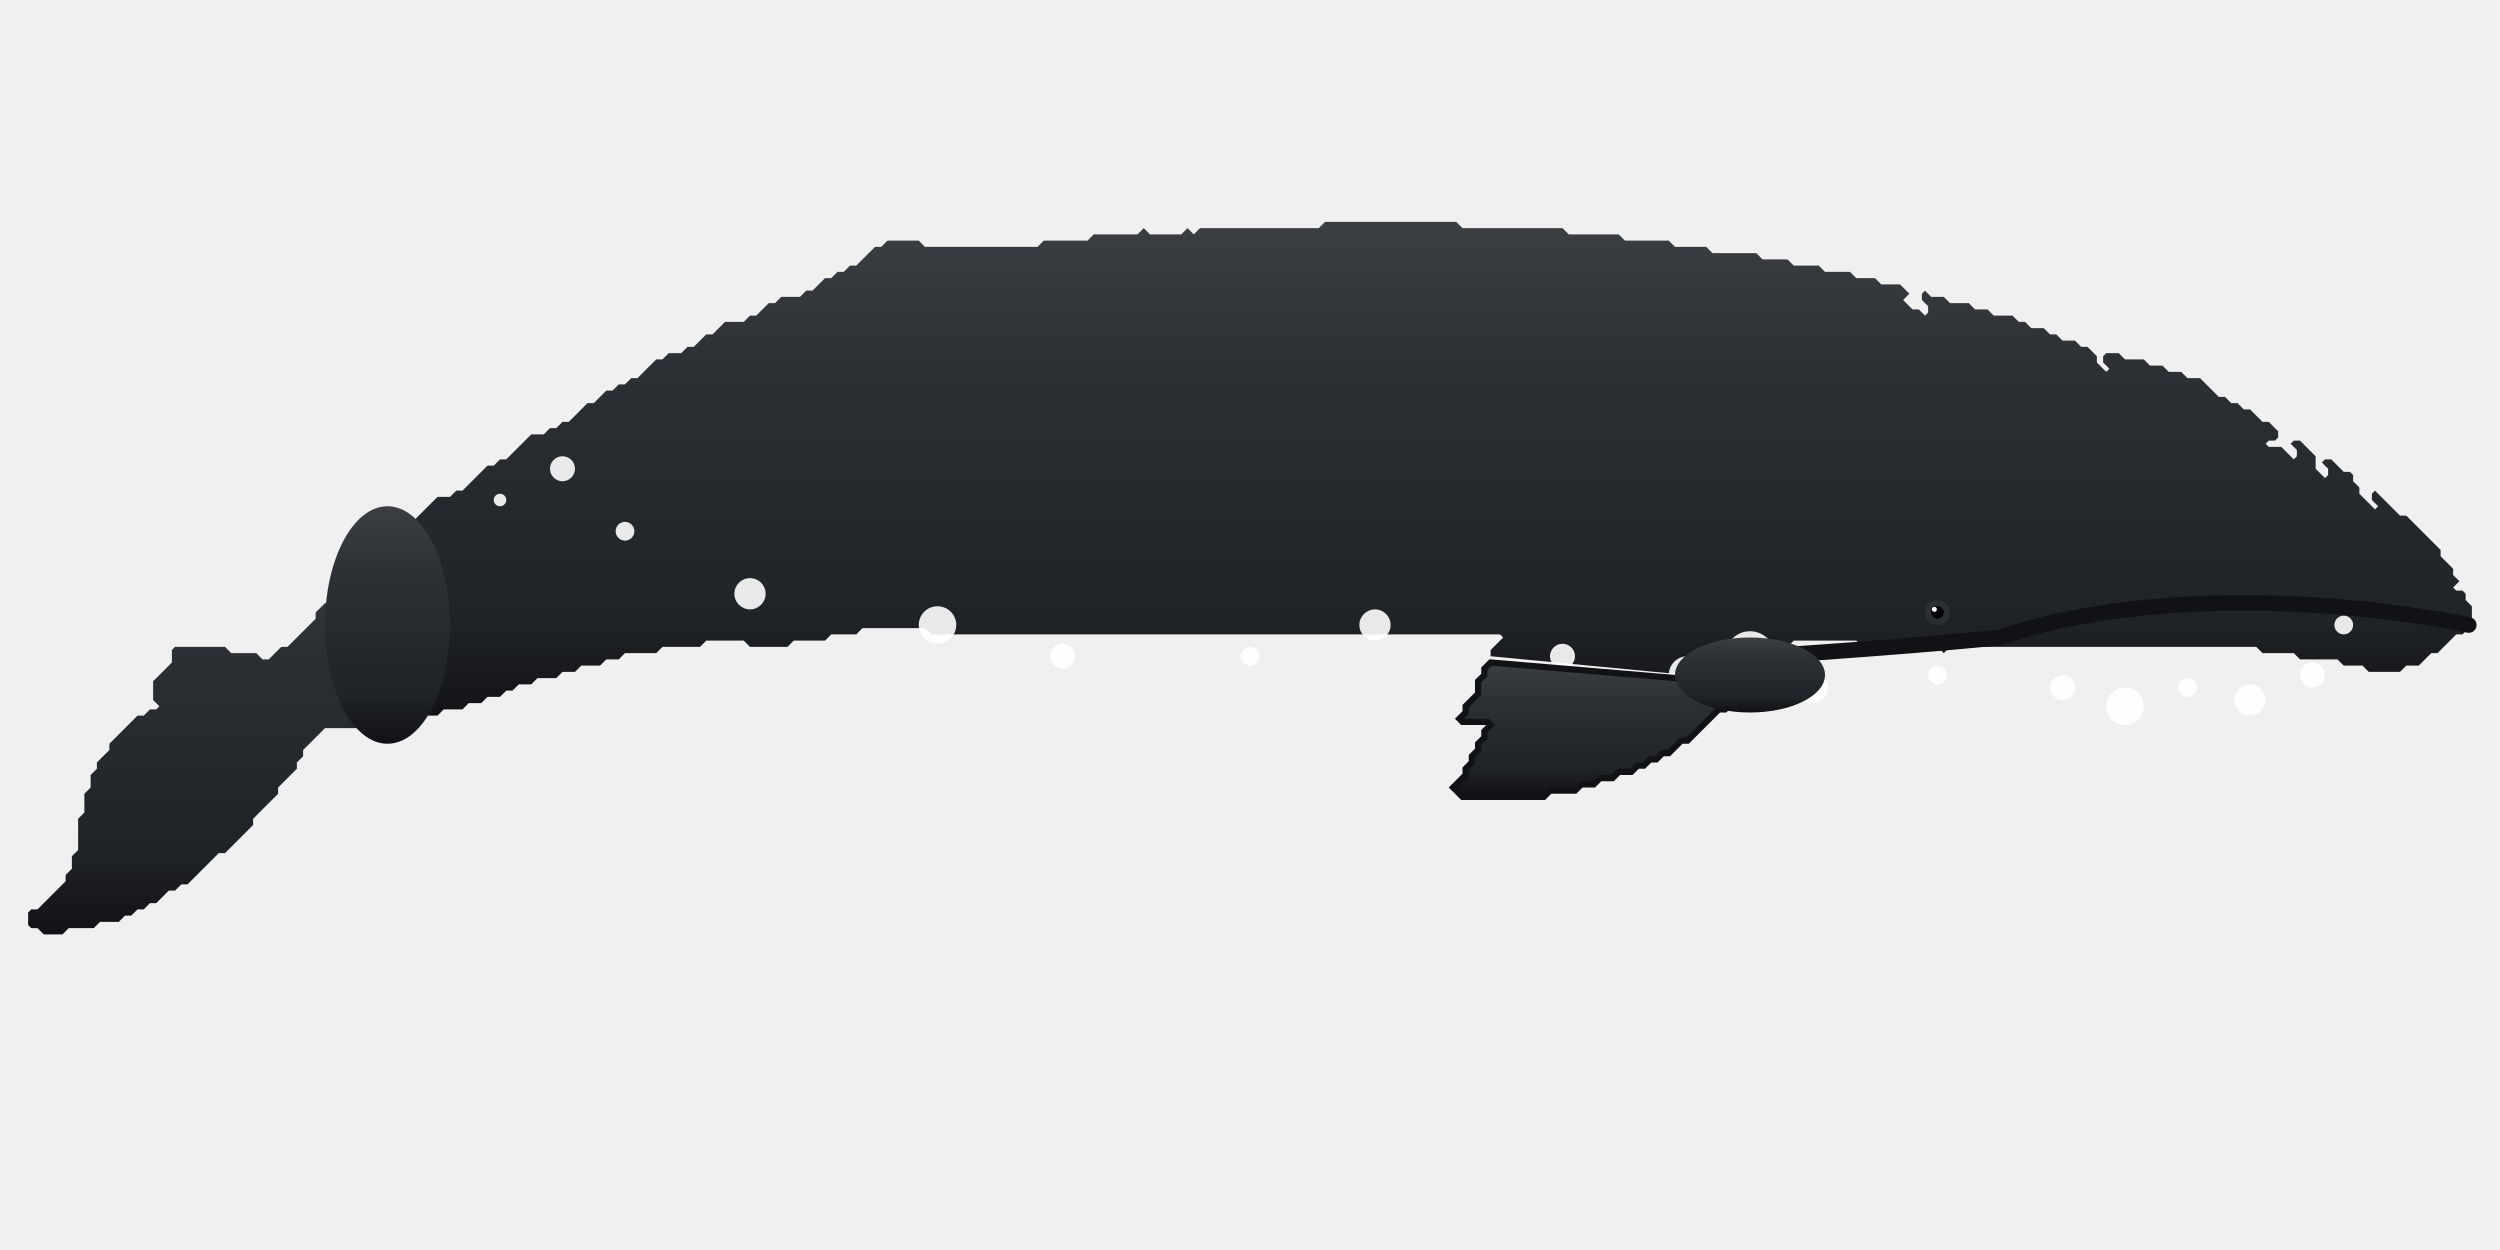
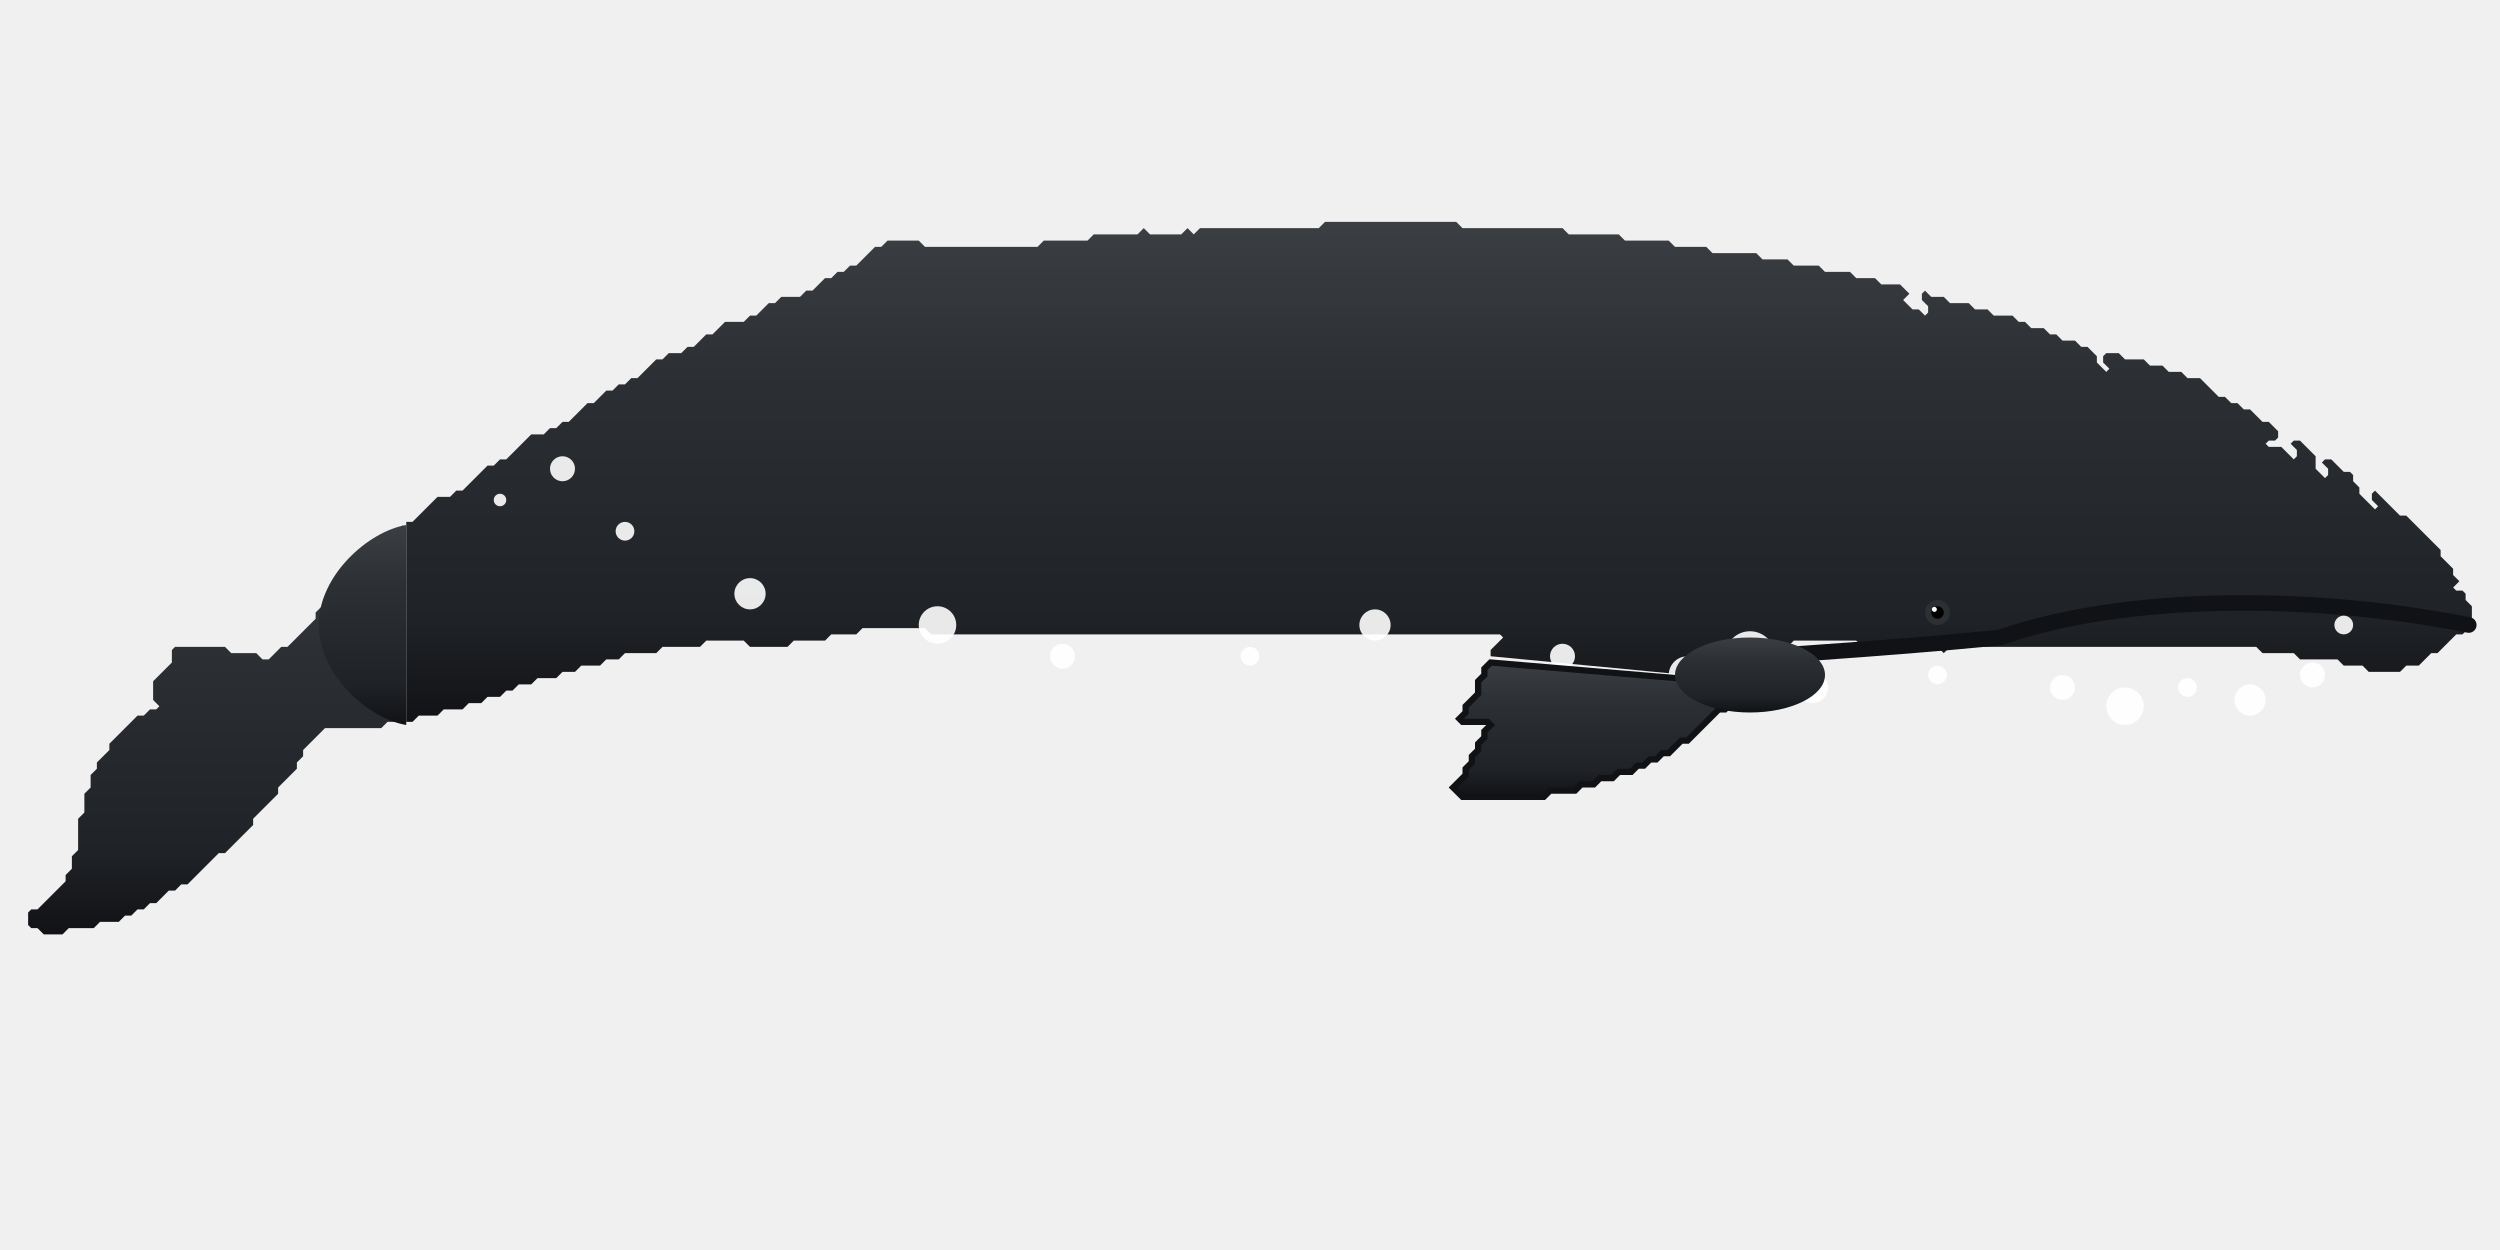
<svg xmlns="http://www.w3.org/2000/svg" viewBox="0 0 400 200">
  <defs>
    <linearGradient id="gray-skin" x1="0%" y1="0%" x2="0%" y2="100%">
      <stop offset="0%" stop-color="#3b3f43" />
      <stop offset="30%" stop-color="#2c3035" />
      <stop offset="80%" stop-color="#1f2226" />
      <stop offset="100%" stop-color="#111215" />
    </linearGradient>
  </defs>
  <g class="whale-container">
    <g class="tail-fin" style="transform-origin: 65px 100px; transform-box: view-box;">
      <path d="M 10,149.5 L 9,149.5 L 8,149.5 L 7,149.5 L 6.5,149 L 6,148.5 L 5,148.5 L 4.5,148 L 4.5,147 L 4.5,146 L 5,145.5 L 6,145.5 L 6.5,145 L 7,144.5 L 7.5,144 L 8,143.5 L 8.5,143 L 9,142.5 L 9.5,142 L 10,141.5 L 10.5,141 L 10.5,140 L 11,139.5 L 11.5,139 L 11.5,138 L 11.5,137 L 12,136.5 L 12.5,136 L 12.5,135 L 12.5,134 L 12.5,133 L 12.5,132 L 12.5,131 L 13,130.5 L 13.5,130 L 13.5,129 L 13.5,128 L 13.5,127 L 14,126.5 L 14.5,126 L 14.5,125 L 14.5,124 L 15,123.5 L 15.5,123 L 15.5,122 L 16,121.5 L 16.5,121 L 17,120.5 L 17.5,120 L 17.5,119 L 18,118.5 L 18.5,118 L 19,117.5 L 19.5,117 L 20,116.5 L 20.5,116 L 21,115.5 L 21.5,115 L 22,114.5 L 23,114.5 L 23.5,114 L 24,113.5 L 25,113.5 L 25.5,113 L 25,112.5 L 24.5,112 L 24.5,111 L 24.5,110 L 24.5,109 L 25,108.5 L 25.5,108 L 26,107.5 L 26.5,107 L 27,106.5 L 27.5,106 L 27.5,105 L 27.5,104 L 28,103.5 L 29,103.5 L 30,103.5 L 31,103.5 L 32,103.5 L 33,103.5 L 34,103.5 L 35,103.5 L 36,103.5 L 36.5,104 L 37,104.5 L 38,104.5 L 39,104.5 L 40,104.5 L 41,104.5 L 41.5,105 L 42,105.5 L 43,105.5 L 43.5,105 L 44,104.5 L 44.5,104 L 45,103.5 L 46,103.5 L 46.5,103 L 47,102.5 L 47.5,102 L 48,101.5 L 48.5,101 L 49,100.5 L 49.5,100 L 50,99.5 L 50.5,99 L 50.5,98 L 51,97.5 L 51.5,97 L 52,96.5 L 53,96.5 L 53.5,96 L 53.5,95 L 54,94.5 L 54.5,94 L 55,93.5 L 55.5,93 L 56,92.5 L 56.5,92 L 57,91.5 L 57.5,91 L 58,90.5 L 58.5,90 L 59,89.5 L 59.5,89 L 59.5,88 L 60,87.5 L 61,87.5 L 61.5,87 L 62,86.5 L 62.5,86 L 63,85.5 L 63.5,85 L 64,84.5 L 64.5,84 L 64,115.5 L 63,115.5 L 62,115.5 L 61.5,116 L 61,116.5 L 60,116.5 L 59,116.5 L 58,116.5 L 57,116.5 L 56,116.5 L 55,116.5 L 54,116.5 L 53,116.5 L 52,116.5 L 51.5,117 L 51,117.5 L 50.5,118 L 50,118.5 L 49.5,119 L 49,119.5 L 48.5,120 L 48.5,121 L 48,121.5 L 47.5,122 L 47.5,123 L 47,123.5 L 46.5,124 L 46,124.5 L 45.5,125 L 45,125.5 L 44.5,126 L 44.5,127 L 44,127.5 L 43.5,128 L 43,128.5 L 42.5,129 L 42,129.5 L 41.5,130 L 41,130.5 L 40.5,131 L 40.5,132 L 40,132.5 L 39.5,133 L 39,133.5 L 38.5,134 L 38,134.5 L 37.5,135 L 37,135.5 L 36.5,136 L 36,136.5 L 35,136.5 L 34.5,137 L 34,137.5 L 33.5,138 L 33,138.5 L 32.5,139 L 32,139.5 L 31.5,140 L 31,140.5 L 30.5,141 L 30,141.5 L 29,141.5 L 28.5,142 L 28,142.5 L 27,142.5 L 26.5,143 L 26,143.5 L 25.5,144 L 25,144.5 L 24,144.5 L 23.5,145 L 23,145.5 L 22,145.5 L 21.5,146 L 21,146.5 L 20,146.5 L 19.5,147 L 19,147.5 L 18,147.5 L 17,147.5 L 16,147.5 L 15.5,148 L 15,148.5 L 14,148.5 L 13,148.5 L 12,148.5 L 11,148.5 L 10.5,149 L 10,149.5 Z" fill="url(#gray-skin)" />
    </g>
    <g class="body">
      <path d="M 65,83.5 L 66,83.5 L 66.5,83 L 67,82.5 L 67.5,82 L 68,81.5 L 68.5,81 L 69,80.5 L 69.5,80 L 70,79.5 L 71,79.5 L 72,79.5 L 72.5,79 L 73,78.5 L 74,78.5 L 74.5,78 L 75,77.5 L 75.5,77 L 76,76.5 L 76.5,76 L 77,75.5 L 77.5,75 L 78,74.5 L 79,74.5 L 79.5,74 L 80,73.5 L 81,73.5 L 81.5,73 L 82,72.5 L 82.5,72 L 83,71.5 L 83.5,71 L 84,70.5 L 84.5,70 L 85,69.5 L 86,69.5 L 87,69.5 L 87.5,69 L 88,68.5 L 89,68.5 L 89.5,68 L 90,67.5 L 91,67.5 L 91.5,67 L 92,66.5 L 92.5,66 L 93,65.5 L 93.5,65 L 94,64.5 L 95,64.5 L 95.5,64 L 96,63.5 L 96.5,63 L 97,62.5 L 98,62.5 L 98.5,62 L 99,61.5 L 100,61.5 L 100.5,61 L 101,60.5 L 102,60.5 L 102.5,60 L 103,59.5 L 103.5,59 L 104,58.5 L 104.5,58 L 105,57.5 L 106,57.5 L 106.5,57 L 107,56.5 L 108,56.5 L 109,56.5 L 109.5,56 L 110,55.5 L 111,55.5 L 111.5,55 L 112,54.5 L 112.5,54 L 113,53.5 L 114,53.5 L 114.5,53 L 115,52.5 L 115.5,52 L 116,51.5 L 117,51.5 L 118,51.5 L 119,51.5 L 119.5,51 L 120,50.5 L 121,50.5 L 121.5,50 L 122,49.5 L 122.5,49 L 123,48.5 L 124,48.5 L 124.5,48 L 125,47.5 L 126,47.5 L 127,47.5 L 128,47.5 L 128.5,47 L 129,46.5 L 130,46.5 L 130.5,46 L 131,45.5 L 131.5,45 L 132,44.5 L 133,44.5 L 133.5,44 L 134,43.5 L 135,43.5 L 135.5,43 L 136,42.5 L 137,42.5 L 137.5,42 L 138,41.5 L 138.5,41 L 139,40.5 L 139.5,40 L 140,39.5 L 141,39.5 L 141.5,39 L 142,38.5 L 143,38.5 L 144,38.5 L 145,38.5 L 146,38.5 L 147,38.5 L 147.5,39 L 148,39.5 L 149,39.5 L 150,39.5 L 151,39.5 L 152,39.5 L 153,39.5 L 154,39.5 L 155,39.5 L 156,39.5 L 157,39.5 L 158,39.5 L 159,39.5 L 160,39.5 L 161,39.5 L 162,39.5 L 163,39.5 L 164,39.5 L 165,39.5 L 166,39.5 L 166.5,39 L 167,38.5 L 168,38.5 L 169,38.5 L 170,38.5 L 171,38.5 L 172,38.5 L 173,38.5 L 174,38.5 L 174.5,38 L 175,37.5 L 176,37.5 L 177,37.5 L 178,37.5 L 179,37.5 L 180,37.5 L 181,37.5 L 182,37.5 L 182.5,37 L 183,36.5 L 183.5,37 L 184,37.5 L 185,37.5 L 186,37.5 L 187,37.5 L 188,37.5 L 189,37.5 L 189.5,37 L 190,36.5 L 190.5,37 L 191,37.5 L 191.5,37 L 192,36.5 L 193,36.5 L 194,36.5 L 195,36.5 L 196,36.5 L 197,36.5 L 198,36.5 L 199,36.5 L 200,36.5 L 201,36.5 L 202,36.5 L 203,36.5 L 204,36.5 L 205,36.5 L 206,36.5 L 207,36.5 L 208,36.5 L 209,36.5 L 210,36.5 L 211,36.5 L 211.5,36 L 212,35.5 L 213,35.5 L 214,35.5 L 215,35.5 L 216,35.5 L 217,35.5 L 218,35.5 L 219,35.5 L 220,35.5 L 221,35.5 L 222,35.5 L 223,35.5 L 224,35.5 L 225,35.5 L 226,35.5 L 227,35.5 L 228,35.5 L 229,35.5 L 230,35.5 L 231,35.5 L 232,35.5 L 233,35.5 L 233.5,36 L 234,36.5 L 235,36.5 L 236,36.5 L 237,36.5 L 238,36.5 L 239,36.5 L 240,36.5 L 241,36.5 L 242,36.5 L 243,36.5 L 244,36.5 L 245,36.5 L 246,36.5 L 247,36.5 L 248,36.5 L 249,36.5 L 250,36.5 L 250.5,37 L 251,37.5 L 252,37.5 L 253,37.5 L 254,37.5 L 255,37.5 L 256,37.5 L 257,37.5 L 258,37.5 L 259,37.5 L 259.5,38 L 260,38.5 L 261,38.5 L 262,38.5 L 263,38.5 L 264,38.5 L 265,38.5 L 266,38.5 L 267,38.5 L 267.5,39 L 268,39.5 L 269,39.5 L 270,39.5 L 271,39.5 L 272,39.5 L 273,39.5 L 273.5,40 L 274,40.5 L 275,40.5 L 276,40.5 L 277,40.5 L 278,40.5 L 279,40.5 L 280,40.5 L 281,40.5 L 281.5,41 L 282,41.5 L 283,41.5 L 284,41.5 L 285,41.5 L 286,41.5 L 286.5,42 L 287,42.5 L 288,42.5 L 289,42.5 L 290,42.5 L 291,42.5 L 291.5,43 L 292,43.5 L 293,43.5 L 294,43.5 L 295,43.5 L 296,43.5 L 296.5,44 L 297,44.5 L 298,44.5 L 299,44.5 L 300,44.5 L 300.5,45 L 301,45.5 L 302,45.5 L 303,45.5 L 304,45.5 L 304.5,46 L 305,46.5 L 305.5,47 L 305,47.5 L 304.5,48 L 305,48.5 L 305.5,49 L 306,49.5 L 307,49.5 L 307.5,50 L 308,50.5 L 308.5,50 L 308.5,49 L 308,48.5 L 307.5,48 L 307.5,47 L 308,46.5 L 308.5,47 L 309,47.5 L 310,47.5 L 311,47.5 L 311.5,48 L 312,48.5 L 313,48.5 L 314,48.5 L 315,48.5 L 315.5,49 L 316,49.5 L 317,49.5 L 318,49.5 L 318.5,50 L 319,50.5 L 320,50.5 L 321,50.5 L 322,50.5 L 322.5,51 L 323,51.5 L 324,51.5 L 324.5,52 L 325,52.5 L 326,52.5 L 327,52.5 L 327.5,53 L 328,53.5 L 329,53.5 L 329.5,54 L 330,54.5 L 331,54.5 L 332,54.5 L 332.5,55 L 333,55.5 L 334,55.5 L 334.5,56 L 335,56.5 L 335.5,57 L 335.5,58 L 336,58.5 L 336.5,59 L 337,59.5 L 337.5,59 L 337,58.5 L 336.5,58 L 336.5,57 L 337,56.5 L 338,56.5 L 339,56.5 L 339.5,57 L 340,57.5 L 341,57.5 L 342,57.5 L 343,57.5 L 343.5,58 L 344,58.5 L 345,58.5 L 346,58.5 L 346.5,59 L 347,59.5 L 348,59.5 L 349,59.5 L 349.5,60 L 350,60.5 L 351,60.5 L 352,60.5 L 352.5,61 L 353,61.5 L 353.5,62 L 354,62.5 L 354.5,63 L 355,63.5 L 356,63.5 L 356.5,64 L 357,64.5 L 358,64.5 L 358.5,65 L 359,65.5 L 360,65.5 L 360.5,66 L 361,66.5 L 361.5,67 L 362,67.5 L 363,67.5 L 363.5,68 L 364,68.5 L 364.5,69 L 364.5,70 L 364,70.5 L 363,70.5 L 362.5,71 L 363,71.5 L 364,71.5 L 365,71.5 L 365.5,72 L 366,72.5 L 366.5,73 L 367,73.5 L 367.5,73 L 367.5,72 L 367,71.5 L 366.5,71 L 367,70.5 L 368,70.5 L 368.5,71 L 369,71.5 L 369.5,72 L 370,72.5 L 370.5,73 L 370.5,74 L 370.5,75 L 371,75.5 L 371.5,76 L 372,76.5 L 372.5,76 L 372.5,75 L 372,74.5 L 371.5,74 L 372,73.5 L 373,73.5 L 373.5,74 L 374,74.5 L 374.5,75 L 375,75.5 L 376,75.5 L 376.5,76 L 376.5,77 L 377,77.5 L 377.5,78 L 377.5,79 L 378,79.5 L 378.5,80 L 379,80.5 L 379.5,81 L 380,81.5 L 380.5,81 L 380,80.5 L 379.5,80 L 379.5,79 L 380,78.5 L 380.5,79 L 381,79.5 L 381.5,80 L 382,80.5 L 382.5,81 L 383,81.5 L 383.5,82 L 384,82.5 L 385,82.5 L 385.5,83 L 386,83.5 L 386.5,84 L 387,84.5 L 387.5,85 L 388,85.5 L 388.5,86 L 389,86.5 L 389.5,87 L 390,87.5 L 390.5,88 L 390.5,89 L 391,89.5 L 391.5,90 L 392,90.5 L 392.5,91 L 392.5,92 L 393,92.5 L 393.5,93 L 393,93.5 L 392.5,94 L 393,94.5 L 394,94.5 L 394.5,95 L 394.5,96 L 395,96.5 L 395.5,97 L 395.5,98 L 395.5,99 L 395.5,100 L 395,100.5 L 394.5,101 L 394,101.5 L 393,101.5 L 392.5,102 L 392,102.5 L 391.5,103 L 391,103.5 L 390.5,104 L 390,104.5 L 389,104.5 L 388.5,105 L 388,105.5 L 387.5,106 L 387,106.5 L 386,106.5 L 385,106.5 L 384.5,107 L 384,107.5 L 383,107.5 L 382,107.5 L 381,107.5 L 380,107.5 L 379,107.5 L 378.5,107 L 378,106.5 L 377,106.5 L 376,106.5 L 375,106.5 L 374.5,106 L 374,105.5 L 373,105.5 L 372,105.5 L 371,105.5 L 370,105.5 L 369,105.5 L 368,105.5 L 367.5,105 L 367,104.5 L 366,104.5 L 365,104.5 L 364,104.5 L 363,104.5 L 362,104.5 L 361.5,104 L 361,103.5 L 360,103.5 L 359,103.5 L 358,103.5 L 357,103.5 L 356,103.5 L 355,103.5 L 354,103.5 L 353,103.5 L 352,103.5 L 351,103.5 L 350,103.5 L 349,103.5 L 348,103.5 L 347,103.5 L 346,103.5 L 345,103.5 L 344,103.5 L 343,103.5 L 342,103.5 L 341,103.5 L 340,103.5 L 339,103.5 L 338,103.5 L 337,103.5 L 336,103.5 L 335,103.5 L 334,103.5 L 333,103.5 L 332,103.5 L 331,103.5 L 330,103.5 L 329,103.5 L 328,103.5 L 327,103.5 L 326,103.5 L 325,103.5 L 324,103.5 L 323,103.5 L 322,103.5 L 321,103.5 L 320,103.5 L 319,103.5 L 318,103.5 L 317,103.5 L 316,103.5 L 315,103.5 L 314,103.5 L 313,103.5 L 312,103.5 L 311.5,104 L 311,104.5 L 310.5,104 L 310,103.5 L 309,103.5 L 308,103.5 L 307,103.5 L 306,103.5 L 305,103.5 L 304,103.5 L 303,103.5 L 302,103.5 L 301,103.5 L 300,103.5 L 299,103.5 L 298,103.5 L 297.5,103 L 297,102.5 L 296,102.5 L 295,102.5 L 294,102.5 L 293,102.5 L 292,102.5 L 291,102.5 L 290,102.5 L 289,102.5 L 288,102.5 L 287,102.5 L 286.5,103 L 286,103.5 L 285.5,104 L 285,104.5 L 284.5,105 L 284,105.5 L 283.5,106 L 283,106.5 L 282.5,107 L 282,107.5 L 281.5,108 L 281,108.5 L 280.5,109 L 238.5,105 L 238.5,104 L 239,103.5 L 239.5,103 L 240,102.5 L 240.5,102 L 240,101.5 L 239,101.5 L 238,101.5 L 237,101.5 L 236,101.5 L 235,101.5 L 234,101.5 L 233,101.5 L 232,101.5 L 231,101.5 L 230,101.5 L 229,101.5 L 228,101.5 L 227,101.5 L 226,101.5 L 225,101.5 L 224,101.5 L 223,101.5 L 222,101.5 L 221,101.5 L 220,101.5 L 219,101.5 L 218,101.5 L 217,101.5 L 216,101.5 L 215,101.5 L 214,101.5 L 213,101.5 L 212,101.5 L 211,101.5 L 210,101.5 L 209,101.5 L 208,101.5 L 207,101.5 L 206,101.5 L 205,101.5 L 204,101.5 L 203,101.5 L 202,101.5 L 201,101.5 L 200,101.5 L 199,101.5 L 198,101.5 L 197,101.5 L 196,101.5 L 195,101.5 L 194,101.5 L 193,101.5 L 192,101.5 L 191,101.5 L 190,101.5 L 189,101.5 L 188,101.5 L 187,101.5 L 186,101.5 L 185,101.5 L 184,101.5 L 183,101.5 L 182,101.5 L 181,101.5 L 180,101.5 L 179,101.5 L 178,101.5 L 177,101.5 L 176,101.5 L 175,101.5 L 174,101.5 L 173,101.5 L 172,101.5 L 171,101.5 L 170,101.5 L 169,101.5 L 168,101.5 L 167,101.5 L 166,101.5 L 165,101.5 L 164,101.5 L 163,101.5 L 162,101.5 L 161,101.5 L 160,101.5 L 159,101.5 L 158,101.5 L 157,101.5 L 156,101.5 L 155,101.5 L 154,101.5 L 153,101.5 L 152,101.5 L 151,101.5 L 150,101.5 L 149,101.5 L 148.5,101 L 148,100.5 L 147,100.5 L 146,100.5 L 145,100.5 L 144,100.5 L 143,100.5 L 142,100.5 L 141,100.5 L 140,100.5 L 139,100.5 L 138,100.5 L 137.5,101 L 137,101.5 L 136,101.5 L 135,101.5 L 134,101.5 L 133,101.5 L 132.5,102 L 132,102.5 L 131,102.5 L 130,102.5 L 129,102.5 L 128,102.5 L 127,102.5 L 126.5,103 L 126,103.5 L 125,103.5 L 124,103.5 L 123,103.5 L 122,103.5 L 121,103.5 L 120,103.5 L 119.5,103 L 119,102.5 L 118,102.5 L 117,102.5 L 116,102.5 L 115,102.5 L 114,102.5 L 113,102.5 L 112.5,103 L 112,103.5 L 111,103.5 L 110,103.5 L 109,103.5 L 108,103.5 L 107,103.5 L 106,103.5 L 105.5,104 L 105,104.5 L 104,104.5 L 103,104.5 L 102,104.5 L 101,104.5 L 100,104.5 L 99.5,105 L 99,105.5 L 98,105.5 L 97,105.5 L 96.5,106 L 96,106.5 L 95,106.5 L 94,106.5 L 93,106.5 L 92.5,107 L 92,107.5 L 91,107.5 L 90,107.5 L 89.5,108 L 89,108.5 L 88,108.5 L 87,108.5 L 86,108.5 L 85.5,109 L 85,109.5 L 84,109.5 L 83,109.5 L 82.5,110 L 82,110.5 L 81,110.5 L 80.5,111 L 80,111.5 L 79,111.5 L 78,111.5 L 77.5,112 L 77,112.5 L 76,112.5 L 75,112.5 L 74.5,113 L 74,113.5 L 73,113.5 L 72,113.5 L 71,113.5 L 70.5,114 L 70,114.5 L 69,114.5 L 68,114.5 L 67,114.5 L 66.5,115 L 66,115.5 L 65,115.5 Z" fill="url(#gray-skin)" />
-       <ellipse cx="62" cy="100" rx="10" ry="19" fill="url(#gray-skin)" />
+       <path d="M 65,84 C 59,85 51,92 51,100 C 51,108 59,115 65,116 Z" fill="url(#gray-skin)" />
      <path d="M 395,100 C 370,95 340,95 320,102 C 300,104 280,105 270,106" stroke="#111215" stroke-width="2.5" fill="none" stroke-linecap="round" />
      <circle cx="310" cy="98" r="2" fill="#2c3035" />
      <circle cx="310" cy="98" r="1" fill="#000" />
      <circle cx="309.5" cy="97.5" r="0.4" fill="#fff" />
      <g class="mottling" fill="#ffffff" opacity="0.9">
        <circle cx="375" cy="100" r="1.5" />
        <circle cx="370" cy="108" r="2" />
        <circle cx="360" cy="112" r="2.5" />
        <circle cx="350" cy="110" r="1.5" />
        <circle cx="340" cy="113" r="3" />
        <circle cx="330" cy="110" r="2" />
        <circle cx="310" cy="108" r="1.5" />
        <circle cx="290" cy="110" r="2.5" />
        <circle cx="280" cy="105" r="4" />
        <circle cx="270" cy="108" r="3" />
        <circle cx="250" cy="105" r="2" />
        <circle cx="220" cy="100" r="2.5" />
        <circle cx="200" cy="105" r="1.5" />
        <circle cx="170" cy="105" r="2" />
        <circle cx="150" cy="100" r="3" />
        <circle cx="120" cy="95" r="2.5" />
        <circle cx="100" cy="85" r="1.5" />
        <circle cx="90" cy="75" r="2" />
        <circle cx="80" cy="80" r="1" />
      </g>
    </g>
    <g class="flipper-front" style="transform-origin: 280px 110px; transform-box: view-box;">
      <path d="M 280,109.5 L 279.5,110 L 279,110.5 L 278.5,111 L 278,111.5 L 277.5,112 L 277,112.5 L 276.5,113 L 276,113.5 L 275,113.5 L 274.5,114 L 274,114.5 L 273.5,115 L 273,115.5 L 272.5,116 L 272,116.5 L 271.5,117 L 271,117.5 L 270.5,118 L 270,118.5 L 269,118.5 L 268.5,119 L 268,119.5 L 267.5,120 L 267,120.5 L 266,120.5 L 265.5,121 L 265,121.5 L 264,121.5 L 263.5,122 L 263,122.5 L 262,122.5 L 261.5,123 L 261,123.5 L 260,123.5 L 259,123.5 L 258.5,124 L 258,124.5 L 257,124.5 L 256,124.5 L 255.5,125 L 255,125.5 L 254,125.5 L 253,125.5 L 252.5,126 L 252,126.5 L 251,126.5 L 250,126.5 L 249,126.5 L 248,126.5 L 247.5,127 L 247,127.5 L 246,127.5 L 245,127.5 L 244,127.5 L 243,127.5 L 242,127.5 L 241,127.5 L 240,127.5 L 239,127.5 L 238,127.5 L 237,127.5 L 236,127.5 L 235,127.5 L 234,127.5 L 233.5,127 L 233,126.5 L 232.5,126 L 233,125.5 L 233.5,125 L 234,124.5 L 234.5,124 L 234.5,123 L 235,122.5 L 235.5,122 L 235.5,121 L 236,120.5 L 236.5,120 L 236.5,119 L 237,118.5 L 237.5,118 L 237.5,117 L 238,116.5 L 238.5,116 L 238,115.5 L 237,115.5 L 236,115.5 L 235,115.5 L 234,115.5 L 233.5,115 L 234,114.5 L 234.5,114 L 234.5,113 L 235,112.5 L 235.5,112 L 236,111.5 L 236.5,111 L 236.5,110 L 236.5,109 L 237,108.5 L 237.5,108 L 237.5,107 L 238,106.5 L 238.5,106 Z" fill="url(#gray-skin)" stroke="#111215" stroke-width="1" />
    </g>
    <ellipse cx="280" cy="108" rx="12" ry="6" fill="url(#gray-skin)" />
  </g>
</svg>
